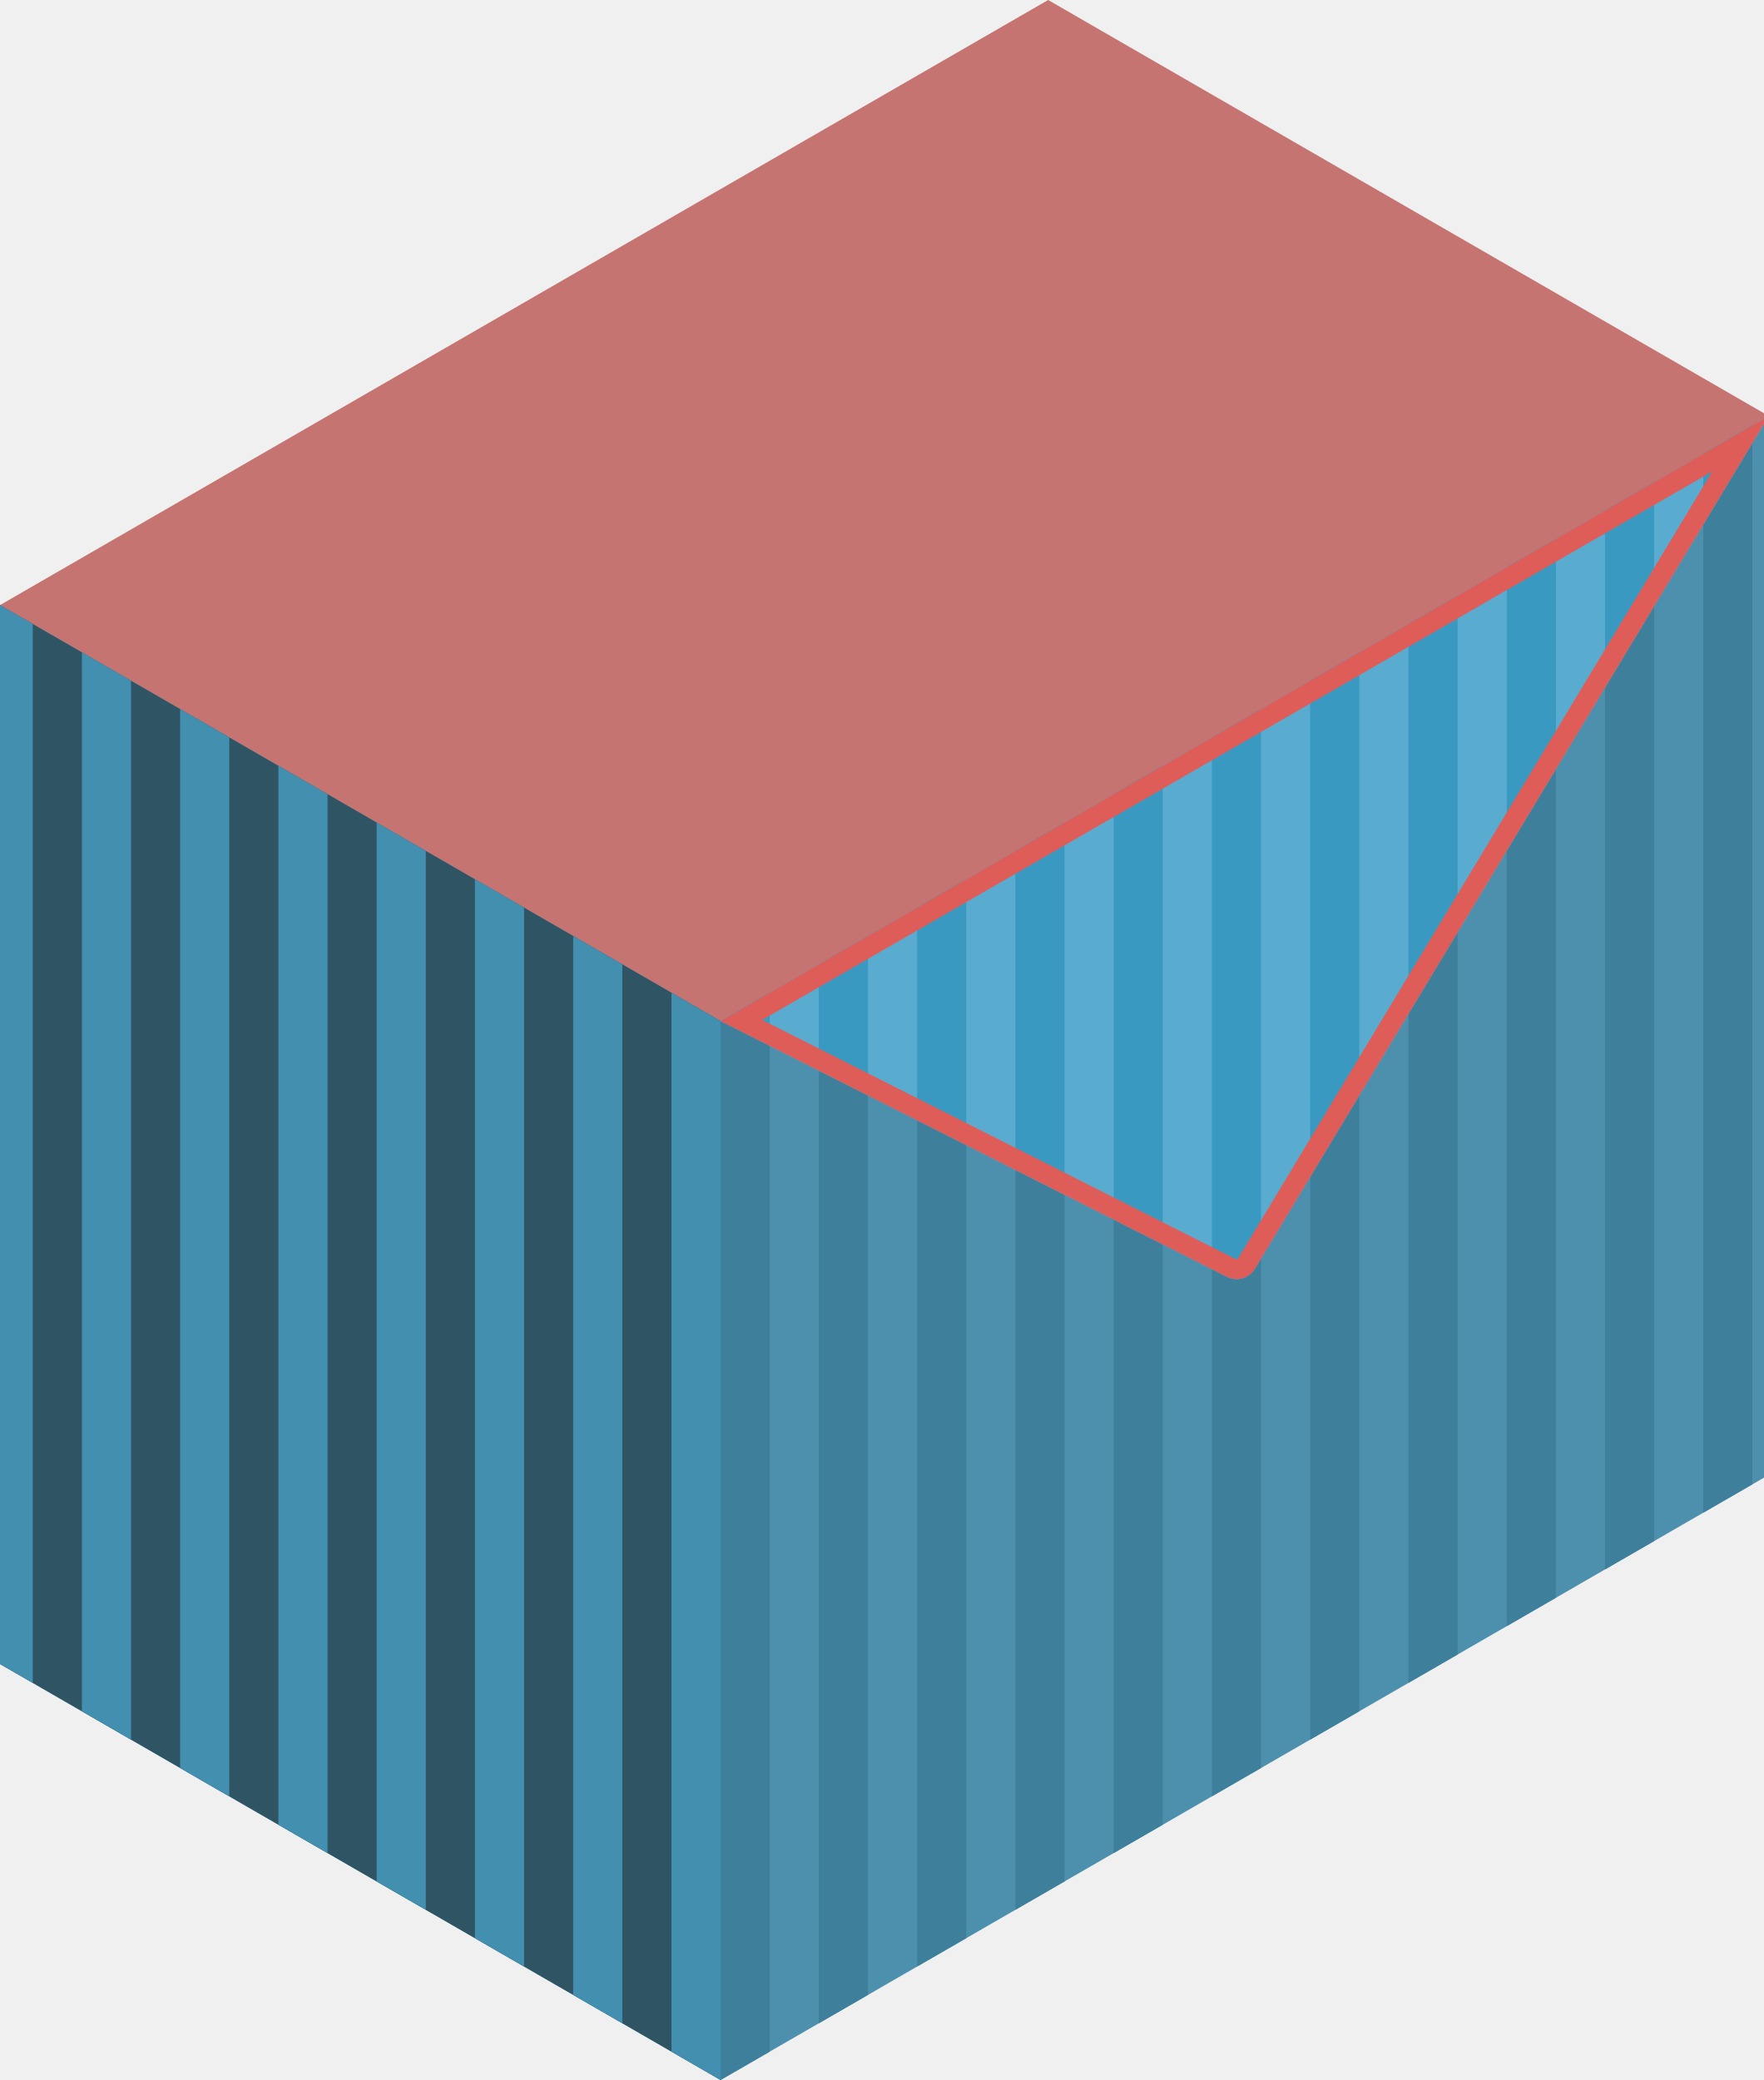
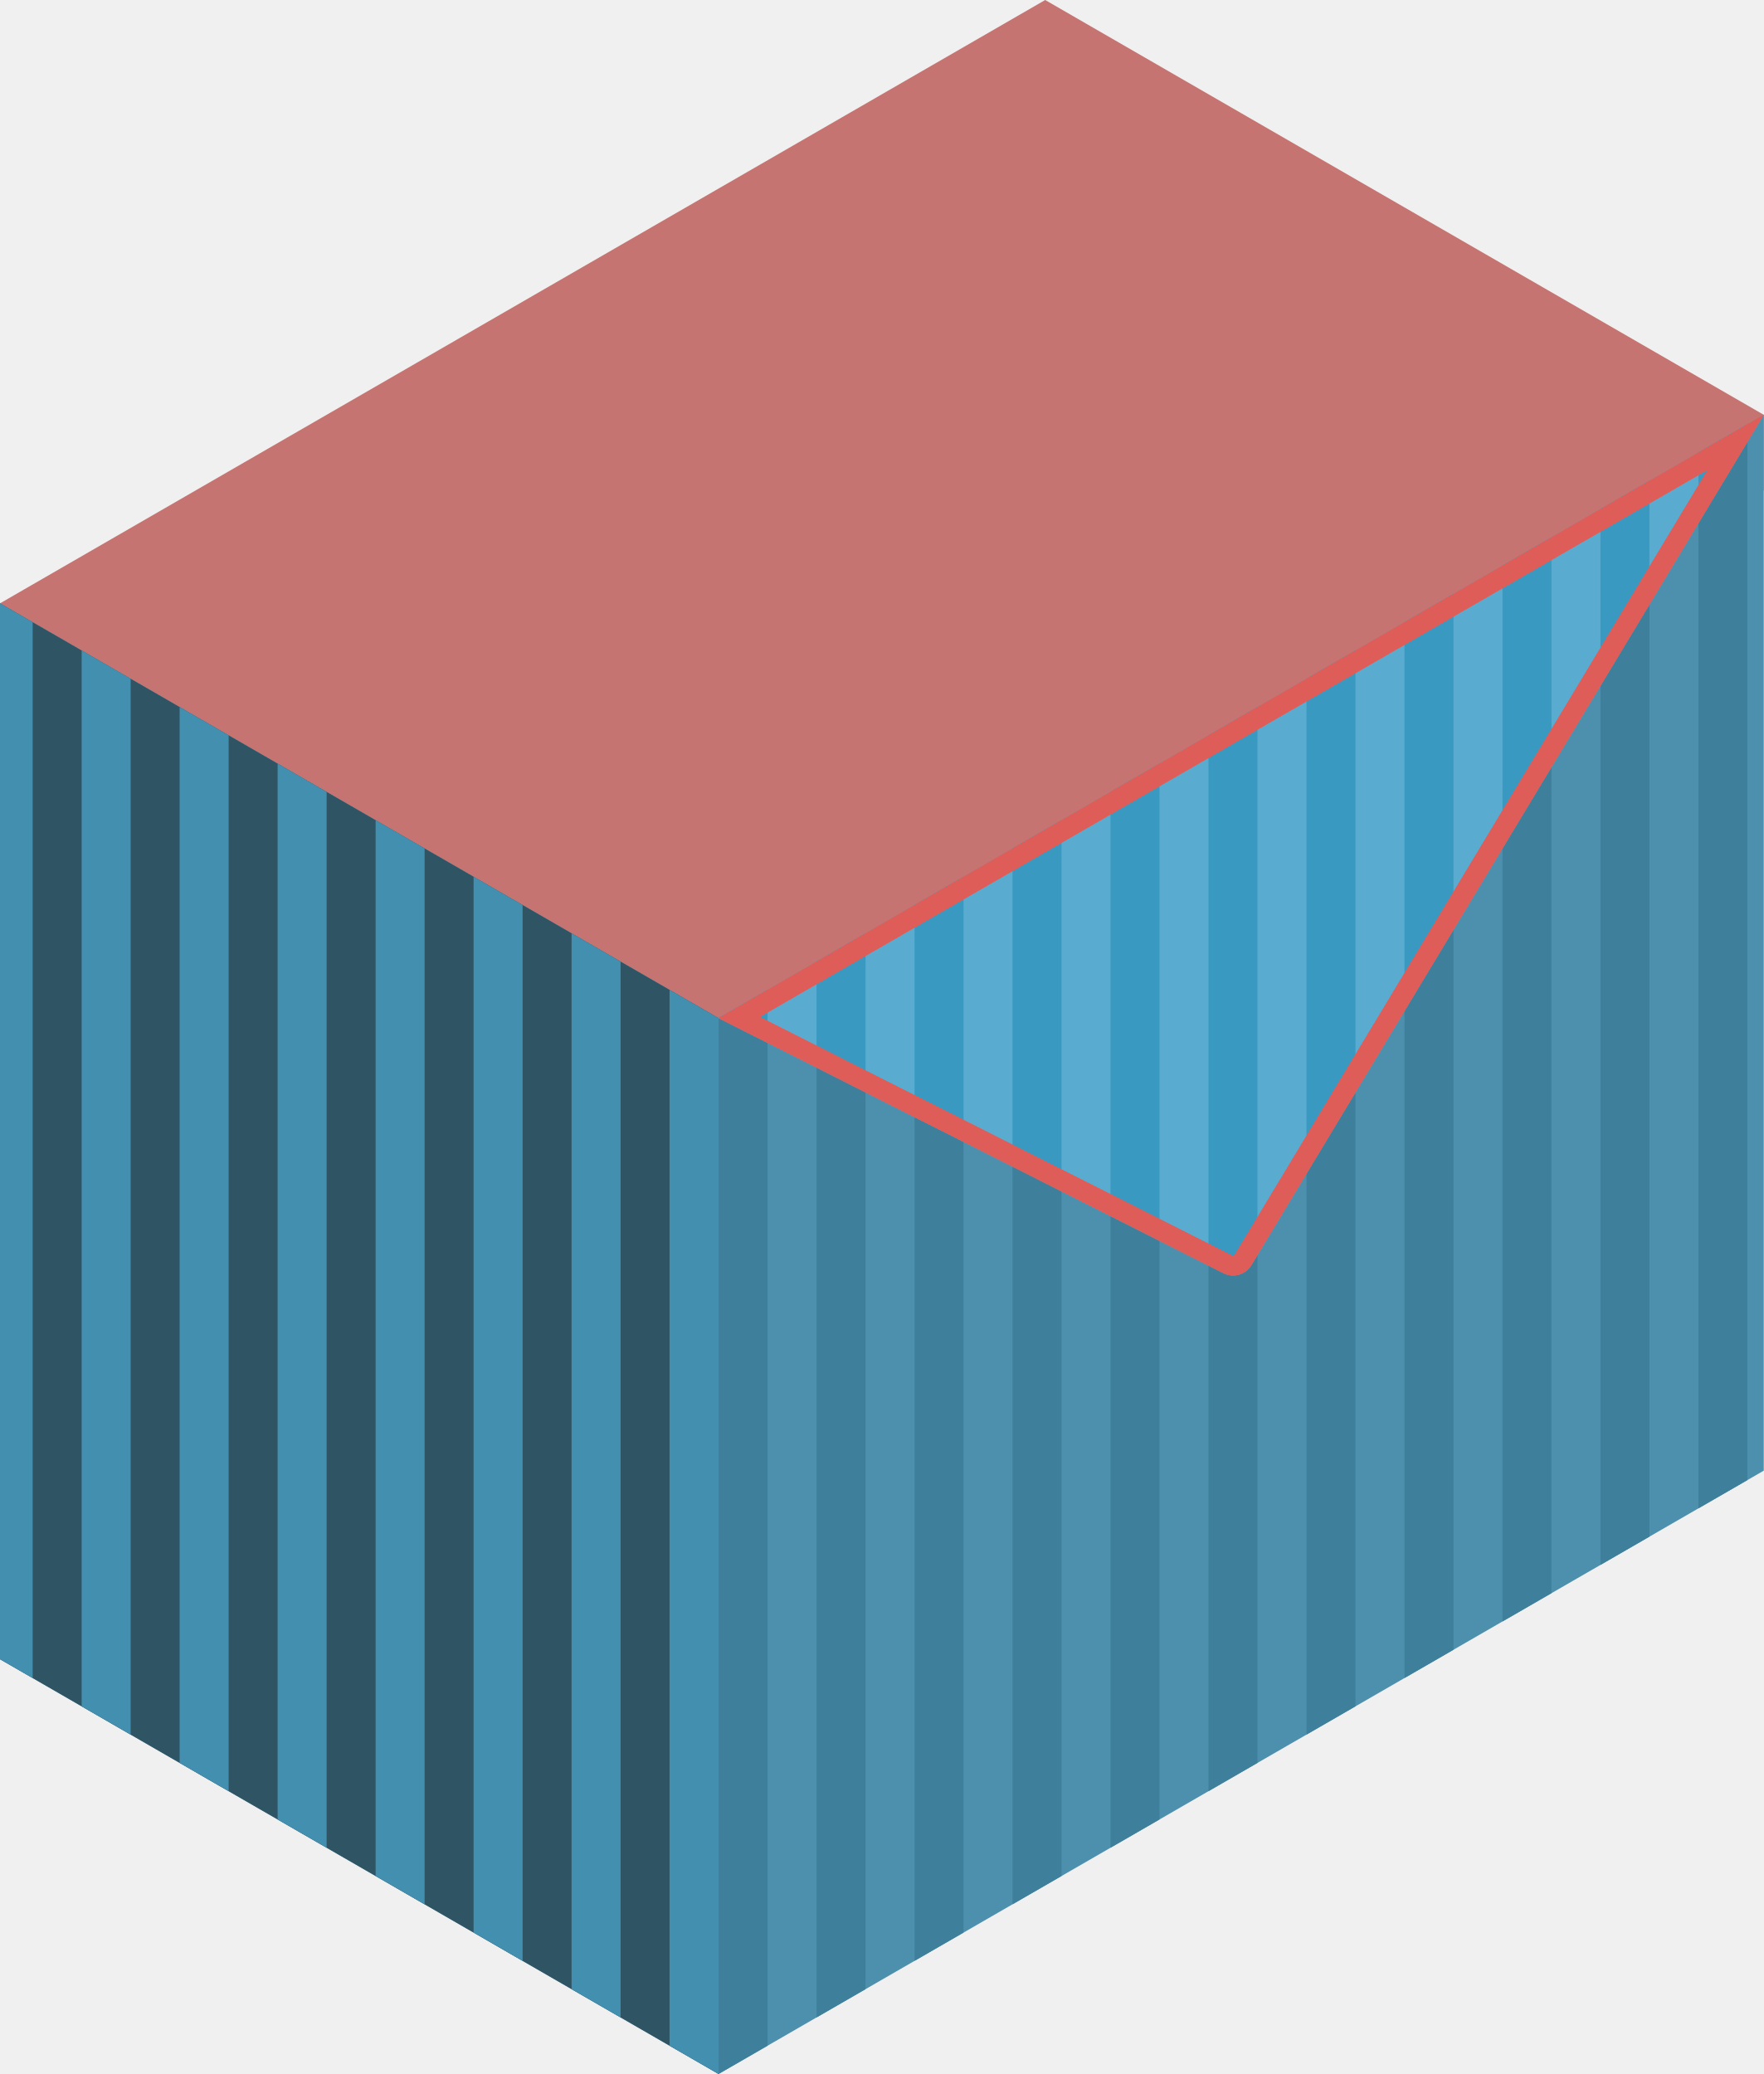
- <svg xmlns="http://www.w3.org/2000/svg" id="Layer_1" data-name="Layer 1" viewBox="0 0 269.236 317.542">
+ <svg xmlns="http://www.w3.org/2000/svg" id="Layer_1" data-name="Layer 1" viewBox="0 0 270 317.542">
  <defs>
    <style>
-       .cls-1 {
-         fill: #fff;
-       }
- 
-       .cls-2, .cls-3 {
-         fill: none;
-       }
- 
-       .cls-3, .cls-5 {
-         clip-path: url(#clip-path);
-       }
- 
      .top-dark {
        fill: #c67471;
      }

      .curtain-R-prim-dark-light {
        fill: #4d90ad;
      }

      .curtain-L-prim-dark {
        fill: #2f5565;
      }

      .curtain-R-prim-dark {
        fill: #3e809c;
      }

      .curtain-L-prim-light {
        fill: #438fb0;
      }

-       .cls-4 {
-         mask: url(#mask);
-       }
- 
      .curtain-R-prim-light {
        fill: #59acd0;
      }

      .curtain-R-prim-light-dark {
        fill: #3999c1;
      }

-       .cls-6 {
-         mask: url(#mask-2);
-       }
- 
-       .cls-7 {
+       .cls-1 {
        fill: #df5d58;
      }
    </style>
-     <clipPath id="clip-path">
-       <path class="cls-2" d="M110,155.884,270,63.508,191.548,193.729a3.285,3.285,0,0,1-4.226,1.217Z" />
-     </clipPath>
-     <mask id="mask" x="110" y="63.508" width="160" height="131.772" maskUnits="userSpaceOnUse">
-       <g id="_mask_Ib5fGtOZJ4bXC0qojVsCtgVwOlQJ3q3p" data-name=" mask Ib5fGtOZJ4bXC0qojVsCtgVwOlQJ3q3p">
-         <path class="cls-1" d="M110,155.884,270,63.508,191.548,193.729a3.285,3.285,0,0,1-4.226,1.217Z" />
-       </g>
-     </mask>
-     <mask id="mask-2" x="103.695" y="60.91" width="168.874" height="137.377" maskUnits="userSpaceOnUse">
-       <g id="_mask_Ib5fGtOZJ4bXC0qojVsCtgVwOlQJ3q3p-2" data-name=" mask Ib5fGtOZJ4bXC0qojVsCtgVwOlQJ3q3p">
-         <path class="cls-1" d="M110,155.884,270,63.508,191.548,193.729a3.285,3.285,0,0,1-4.226,1.217Z" />
-       </g>
-     </mask>
  </defs>
  <g id="root">
    <path id="anchor_0_155.884_270" class="top-dark" d="M0,103.923V92.376L160,0,270,63.508V75.055L110,167.431Z" />
-     <path class="curtain-R-prim-dark-light" d="M270,63.508,110,155.884,0,92.376V254.034l110,63.508,160-92.376Z" />
-     <path class="curtain-L-prim-dark" d="M0,92.376l110,63.508V317.542L0,254.034Z" />
-     <path class="curtain-R-prim-dark" d="M110,155.884l7.5-4.33V313.212l-7.5,4.33Z" />
-     <path class="curtain-L-prim-light" d="M110,155.884l-7.5-4.33V313.212l7.5,4.33Z" />
-     <path class="curtain-R-prim-dark" d="M140,138.564l7.5-4.331V295.892l-7.5,4.33Z" />
-     <path class="curtain-L-prim-light" d="M80,138.564l-7.5-4.331V295.892l7.5,4.33Z" />
-     <path class="curtain-R-prim-dark" d="M170,121.243l7.5-4.33V278.571l-7.5,4.33Z" />
-     <path class="curtain-L-prim-light" d="M50,121.243l-7.5-4.33V278.571l7.5,4.33Z" />
-     <path class="curtain-L-prim-light" d="M20,103.922l-7.5-4.33V261.251l7.5,4.33Z" />
-     <path class="curtain-R-prim-dark" d="M200,103.923l7.5-4.331V261.251l-7.5,4.33Z" />
-     <path class="curtain-R-prim-dark" d="M230,86.602l7.5-4.33V243.93l-7.5,4.33Z" />
-     <path class="curtain-R-prim-dark" d="M260,69.281l7.5-4.33V226.61l-7.5,4.33Z" />
-     <path class="curtain-R-prim-dark" d="M125,147.224l7.5-4.33V304.552l-7.5,4.33Z" />
-     <path class="curtain-L-prim-light" d="M95,147.224l-7.5-4.33V304.552l7.5,4.33Z" />
-     <path class="curtain-R-prim-dark" d="M155,129.903l7.5-4.33V287.231l-7.5,4.33Z" />
-     <path class="curtain-L-prim-light" d="M65,129.903l-7.5-4.33V287.231l7.5,4.33Z" />
-     <path class="curtain-L-prim-light" d="M35,112.583l-7.5-4.33V269.911l7.5,4.33Z" />
-     <path class="curtain-L-prim-light" d="M5,95.262,0,92.375V254.034l5,2.886Z" />
-     <path class="curtain-R-prim-dark" d="M185,112.583l7.5-4.33V269.911l-7.5,4.33Z" />
-     <path class="curtain-R-prim-dark" d="M215,95.262l7.5-4.33V252.59l-7.5,4.33Z" />
-     <path class="curtain-R-prim-dark" d="M245,77.942l7.5-4.33V235.27L245,239.6Z" />
-     <g class="cls-4">
-       <path class="curtain-R-prim-light" d="M110,155.884,270,63.508,191.548,193.729a3.285,3.285,0,0,1-4.226,1.217Z" />
+     <path id="Path" class="curtain-R-prim-dark-light" d="M270,63.508,110,155.884,0,92.376V254.034l110,63.508,160-92.376Z" />
+     <path id="Path-2" data-name="Path" class="curtain-L-prim-dark" d="M0,92.376l110,63.508V317.542L0,254.034Z" />
+     <path id="Path-3" data-name="Path" class="curtain-R-prim-dark" d="M110,155.884l7.5-4.33V313.212l-7.5,4.33Z" />
+     <path id="Path-4" data-name="Path" class="curtain-L-prim-light" d="M110,155.884l-7.5-4.33V313.212l7.5,4.33Z" />
+     <path id="Path-5" data-name="Path" class="curtain-R-prim-dark" d="M140,138.564l7.5-4.331V295.892l-7.5,4.33Z" />
+     <path id="Path-6" data-name="Path" class="curtain-L-prim-light" d="M80,138.564l-7.5-4.331V295.892l7.5,4.33Z" />
+     <path id="Path-7" data-name="Path" class="curtain-R-prim-dark" d="M170,121.243l7.5-4.33V278.571l-7.5,4.33Z" />
+     <path id="Path-8" data-name="Path" class="curtain-L-prim-light" d="M50,121.243l-7.5-4.33V278.571l7.5,4.33Z" />
+     <path id="Path-9" data-name="Path" class="curtain-L-prim-light" d="M20,103.922l-7.5-4.33V261.251l7.5,4.33Z" />
+     <path id="Path-10" data-name="Path" class="curtain-R-prim-dark" d="M200,103.923l7.5-4.331V261.251l-7.5,4.33Z" />
+     <path id="Path-11" data-name="Path" class="curtain-R-prim-dark" d="M230,86.602l7.5-4.33V243.93l-7.5,4.33Z" />
+     <path id="Path-12" data-name="Path" class="curtain-R-prim-dark" d="M260,69.281l7.5-4.33V226.61l-7.5,4.33Z" />
+     <path id="Path-13" data-name="Path" class="curtain-R-prim-dark" d="M125,147.224l7.5-4.33V304.552l-7.5,4.33Z" />
+     <path id="Path-14" data-name="Path" class="curtain-L-prim-light" d="M95,147.224l-7.5-4.33V304.552l7.5,4.33Z" />
+     <path id="Path-15" data-name="Path" class="curtain-R-prim-dark" d="M155,129.903l7.5-4.33V287.231l-7.5,4.33Z" />
+     <path id="Path-16" data-name="Path" class="curtain-L-prim-light" d="M65,129.903l-7.5-4.33V287.231l7.5,4.33Z" />
+     <path id="Path-17" data-name="Path" class="curtain-L-prim-light" d="M35,112.583l-7.5-4.33V269.911l7.5,4.33Z" />
+     <path id="Path-18" data-name="Path" class="curtain-L-prim-light" d="M5,95.262,0,92.375V254.034l5,2.886Z" />
+     <path id="Path-19" data-name="Path" class="curtain-R-prim-dark" d="M185,112.583l7.5-4.33V269.911l-7.5,4.33Z" />
+     <path id="Path-20" data-name="Path" class="curtain-R-prim-dark" d="M215,95.262l7.5-4.33V252.59l-7.5,4.33Z" />
+     <path id="Path-21" data-name="Path" class="curtain-R-prim-dark" d="M245,77.942l7.5-4.33V235.27L245,239.6Z" />
+     <path id="Mask" class="curtain-R-prim-light" d="M110,155.884,270,63.508,191.548,193.729a3.285,3.285,0,0,1-4.226,1.217Z" />
+     <g>
+       <polygon class="curtain-R-prim-light-dark" points="117.5 151.554 110 155.884 117.5 159.673 117.5 151.554" />
+       <polygon class="curtain-R-prim-light-dark" points="147.5 134.234 140 138.564 140 171.04 147.5 174.828 147.5 134.234" />
+       <polygon class="curtain-R-prim-light-dark" points="177.5 116.913 170 121.243 170 186.195 177.5 189.984 177.5 116.913" />
+       <polygon class="curtain-R-prim-light-dark" points="207.5 99.592 200 103.922 200 179.699 207.5 167.25 207.5 99.592" />
+       <polygon class="curtain-R-prim-light-dark" points="237.5 82.272 230 86.602 230 129.903 237.5 117.454 237.5 82.272" />
+       <polygon class="curtain-R-prim-light-dark" points="267.5 64.951 260 69.281 260 80.107 267.5 67.658 267.5 64.951" />
+       <polygon class="curtain-R-prim-light-dark" points="125 163.462 132.5 167.251 132.5 142.894 125 147.224 125 163.462" />
+       <polygon class="curtain-R-prim-light-dark" points="162.5 125.573 155 129.903 155 178.617 162.5 182.406 162.5 125.573" />
+       <path class="curtain-R-prim-light-dark" d="M192.5,108.253l-7.5,4.33v81.191l2.322,1.173a3.285,3.285,0,0,0,4.226-1.217l.952-1.581Z" />
+       <polygon class="curtain-R-prim-light-dark" points="222.5 90.932 215 95.262 215 154.801 222.5 142.352 222.5 90.932" />
+       <polygon class="curtain-R-prim-light-dark" points="252.5 73.611 245 77.942 245 105.005 252.5 92.556 252.5 73.611" />
    </g>
-     <path class="curtain-R-prim-light" d="M110,155.884,270,63.508,191.548,193.729a3.285,3.285,0,0,1-4.226,1.217Z" />
-     <g class="cls-5">
-       <path class="curtain-R-prim-light-dark" d="M110,150.038l7.5-4.33V249.631l-7.5,4.33Z" />
-       <path class="curtain-R-prim-light-dark" d="M140,132.718l7.5-4.331V232.31l-7.5,4.331Z" />
-       <path class="curtain-R-prim-light-dark" d="M170,115.397l7.5-4.33V214.99l-7.5,4.33Z" />
-       <path class="curtain-R-prim-light-dark" d="M200,98.077l7.5-4.331V197.669L200,202Z" />
-       <path class="curtain-R-prim-light-dark" d="M230,80.756l7.5-4.33V180.349l-7.5,4.33Z" />
-       <path class="curtain-R-prim-light-dark" d="M260,63.436l7.5-4.331V163.028l-7.5,4.331Z" />
-       <path class="curtain-R-prim-light-dark" d="M125,141.378l7.5-4.33V240.971l-7.5,4.33Z" />
-       <path class="curtain-R-prim-light-dark" d="M155,124.057l7.5-4.33V223.65l-7.5,4.33Z" />
-       <path class="curtain-R-prim-light-dark" d="M185,106.737l7.5-4.33V206.33l-7.5,4.33Z" />
-       <path class="curtain-R-prim-light-dark" d="M215,89.416l7.5-4.33V189.009l-7.5,4.33Z" />
-       <path class="curtain-R-prim-light-dark" d="M245,72.096l7.5-4.33V171.689l-7.5,4.33Z" />
-     </g>
-     <g class="cls-6">
-       <g>
-         <path class="cls-7" d="M188.758,198.287a6.169,6.169,0,0,1-2.788-.663L103.695,156.06,268.5,60.91l4.069,4.146L194.117,195.277A6.257,6.257,0,0,1,188.758,198.287ZM116.305,155.708l72.37,36.56a.307.307,0,0,0,.304-.087L261.43,71.92Z" />
-         <path class="cls-7" d="M188.758,198.287a6.169,6.169,0,0,1-2.788-.663L103.695,156.06,268.5,60.91l4.069,4.146L194.117,195.277A6.257,6.257,0,0,1,188.758,198.287ZM116.305,155.708l72.37,36.56a.307.307,0,0,0,.304-.087L261.43,71.92Z" />
-       </g>
+     <g>
+       <path class="cls-1" d="M110,155.884l77.322,39.062a3.285,3.285,0,0,0,4.226-1.217L270,63.508Zm78.99,36.28a.273.273,0,0,1-.24.12.191.191,0,0,1-.08-.02l-72.37-36.56,145.13-83.78Z" />
+       <path class="cls-1" d="M110,155.884l77.322,39.062a3.285,3.285,0,0,0,4.226-1.217L270,63.508Zm78.99,36.28a.273.273,0,0,1-.24.12.191.191,0,0,1-.08-.02l-72.37-36.56,145.13-83.78Z" />
    </g>
  </g>
</svg>
